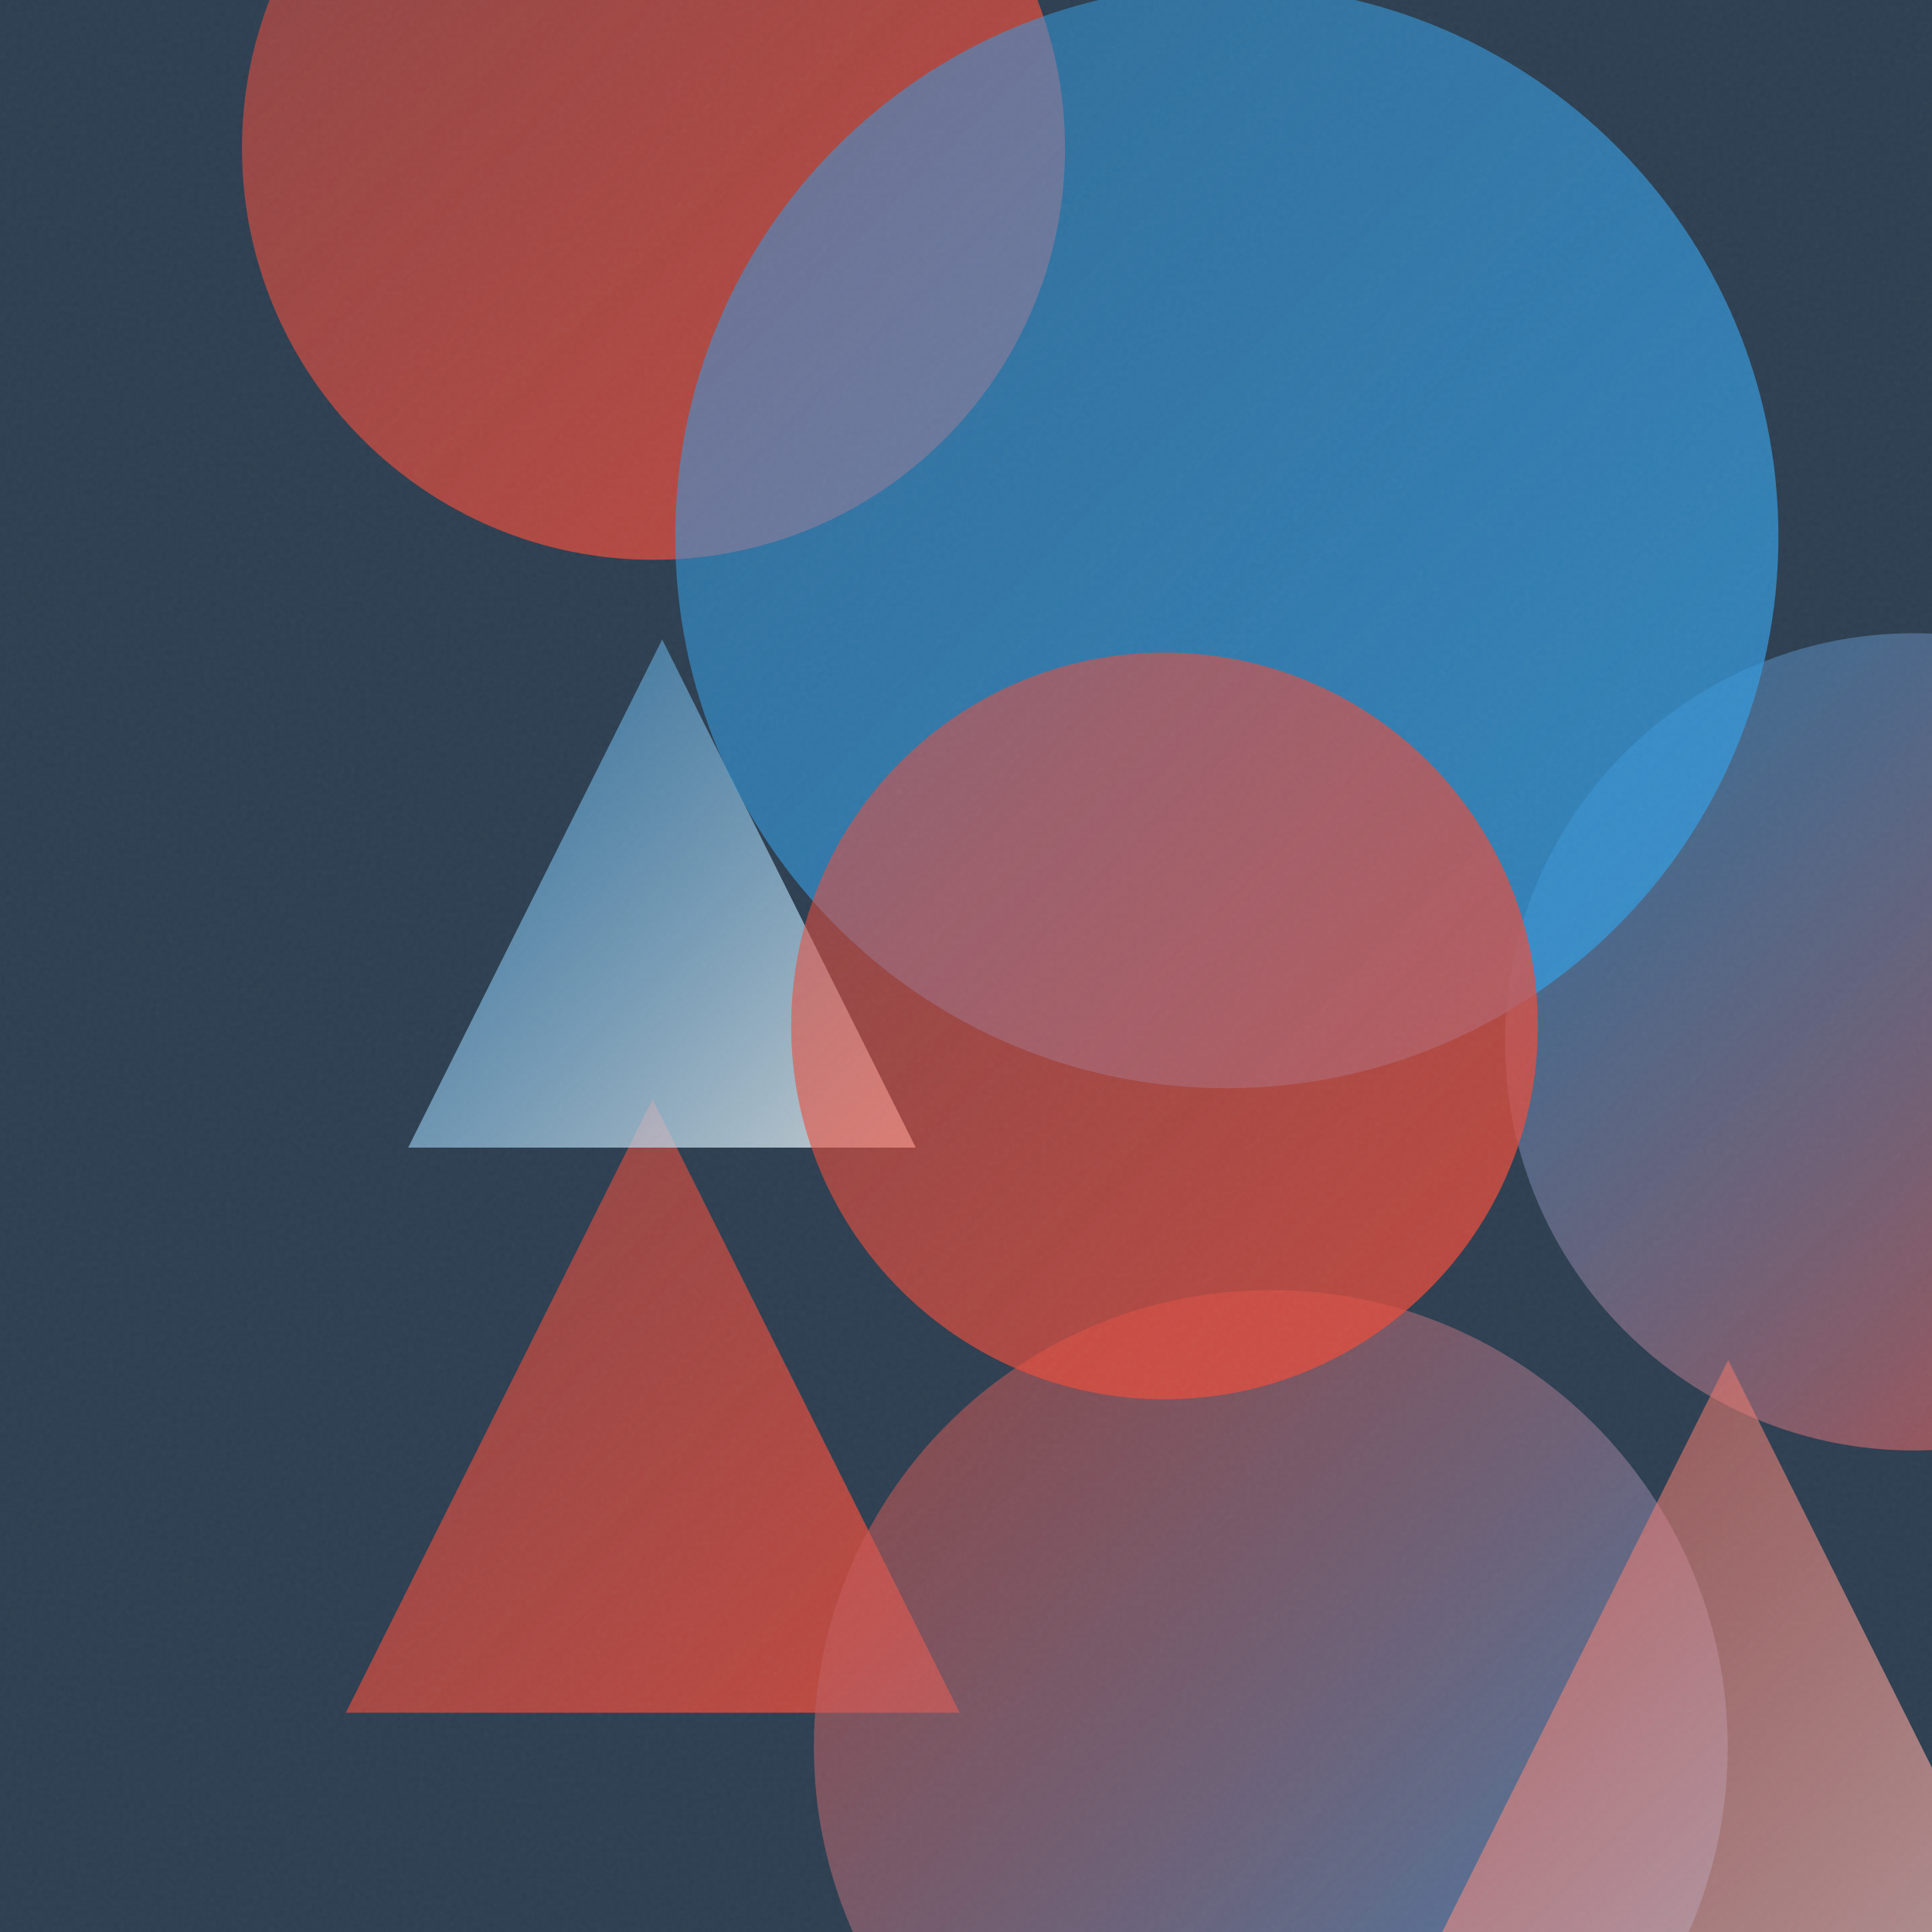
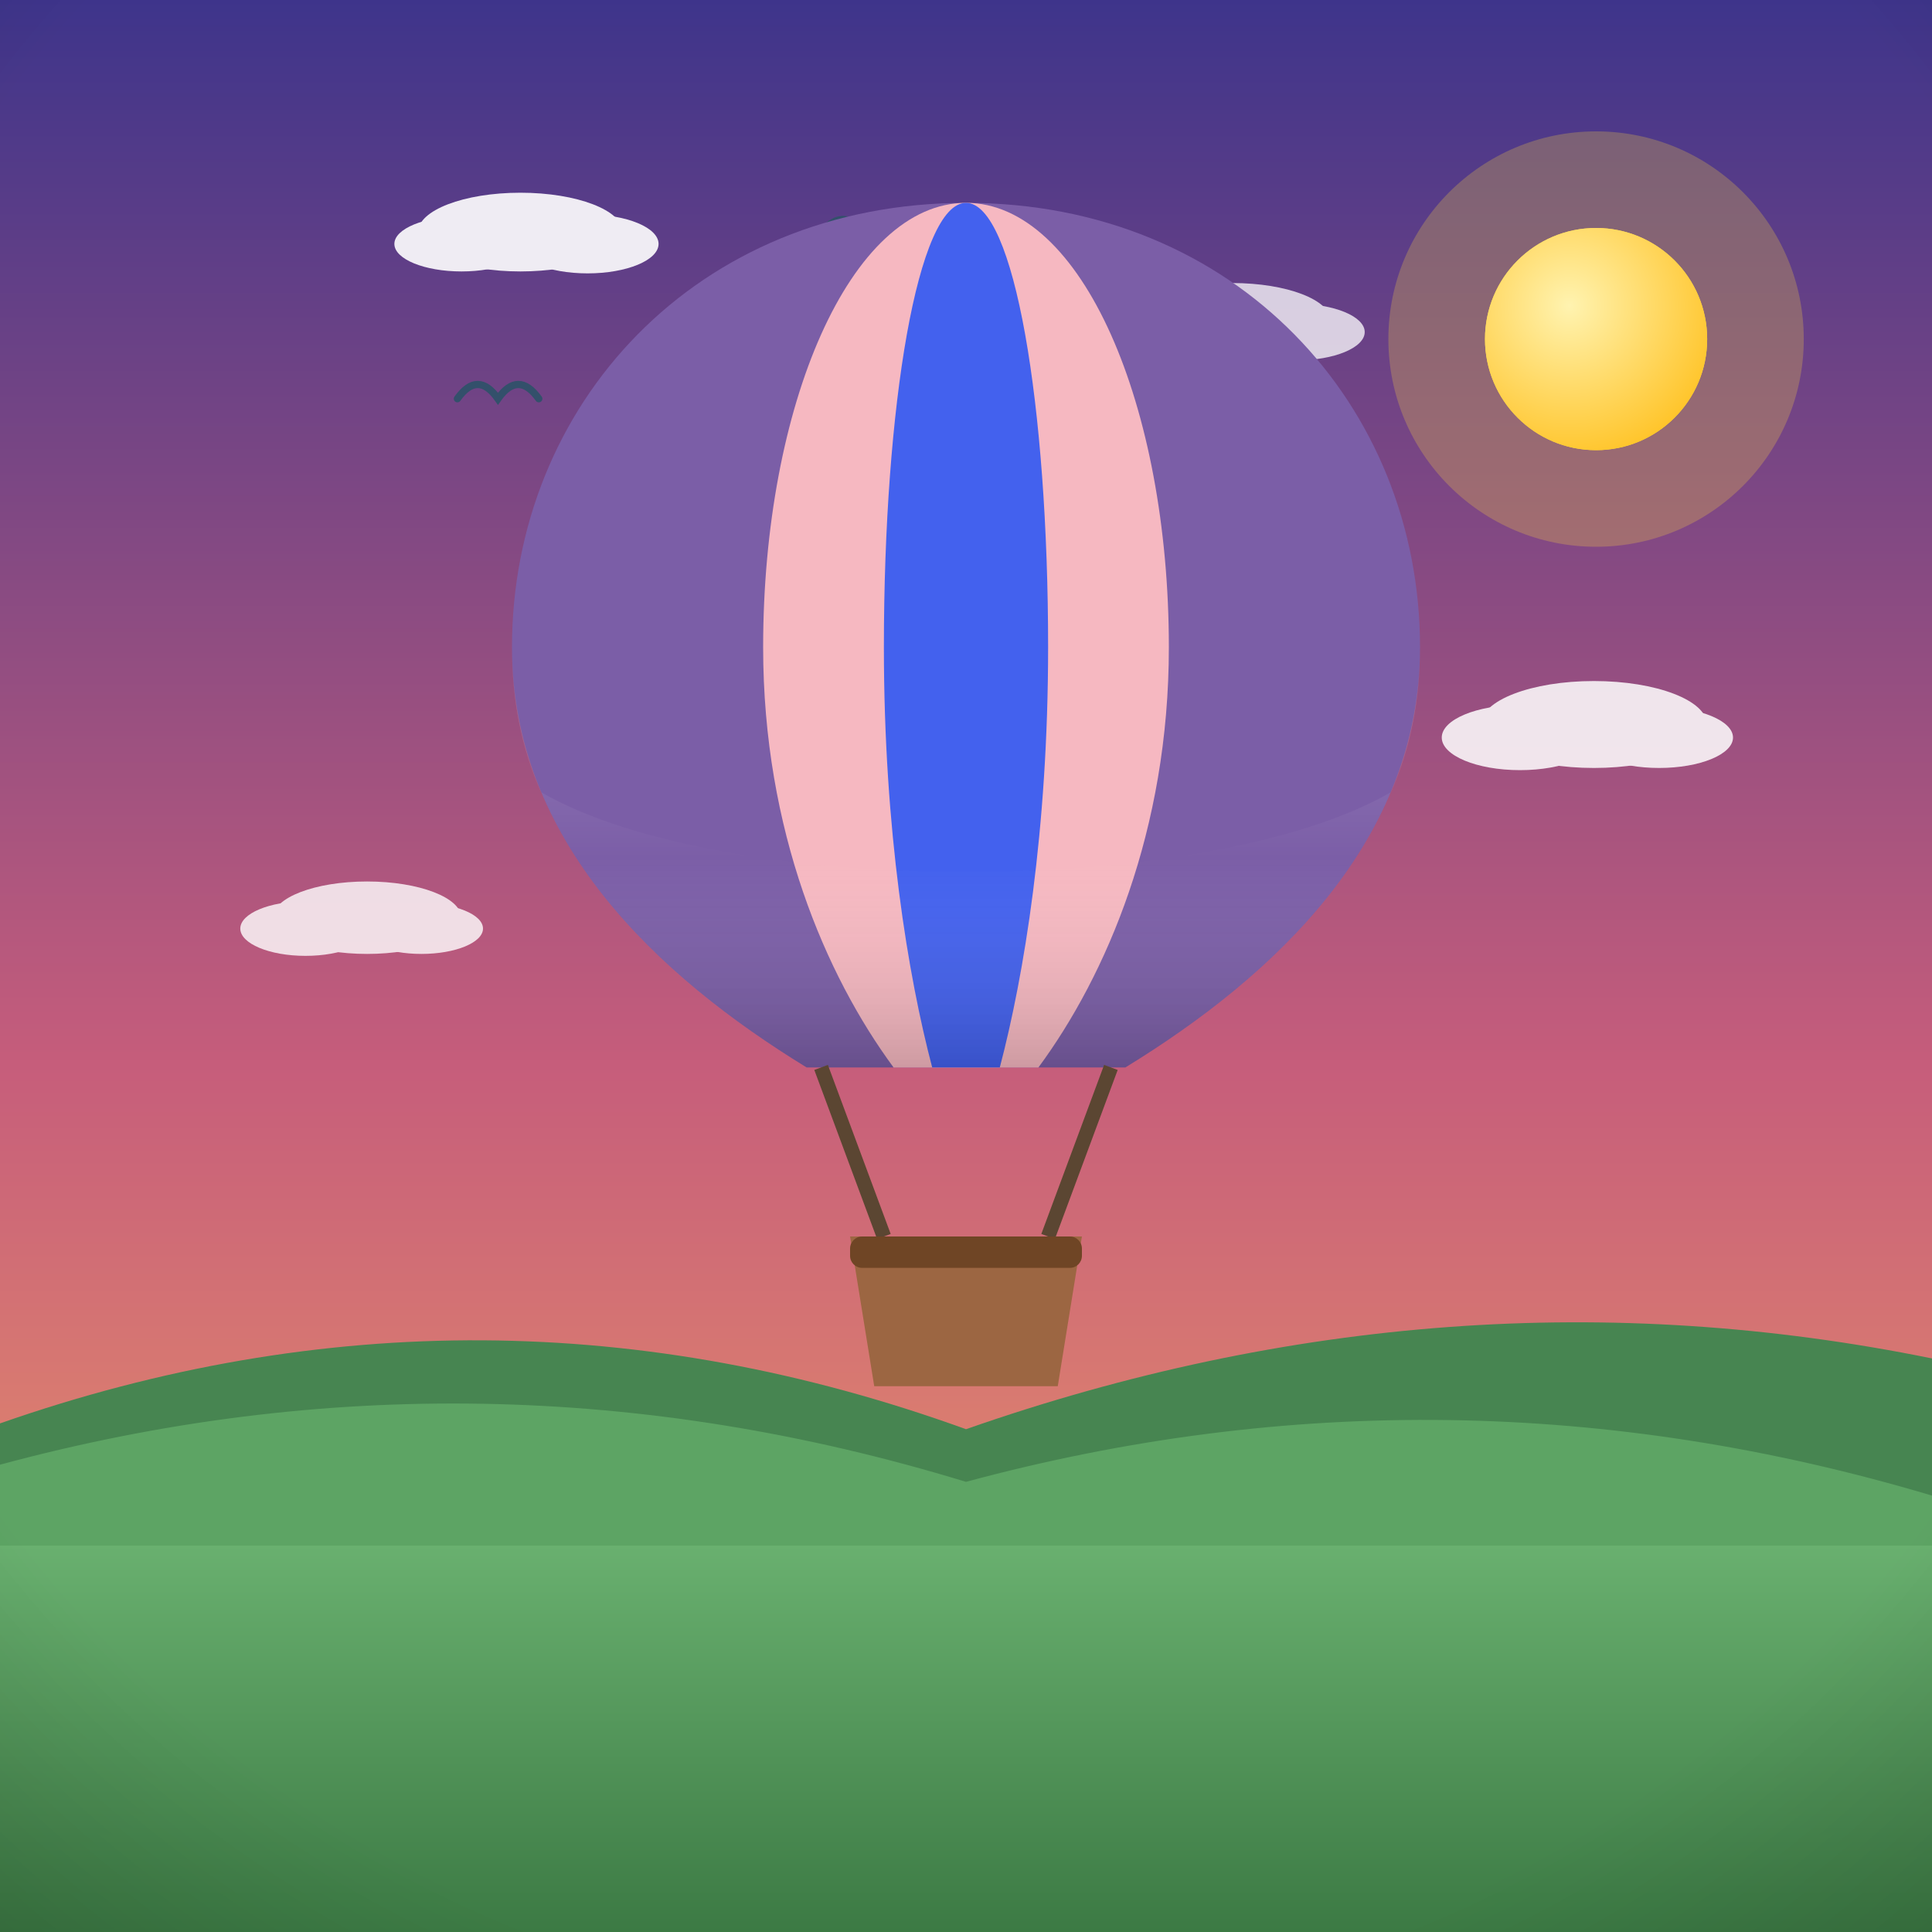
- <svg xmlns="http://www.w3.org/2000/svg" viewBox="0 0 400 400">
+ <svg xmlns="http://www.w3.org/2000/svg" viewBox="0 0 800 800">
  <defs>
-     <linearGradient id="g0" x1="311.5" y1="131.1" x2="480.8" y2="300.3" gradientUnits="userSpaceOnUse">
-       <stop offset="0" stop-color="#3498DB" stop-opacity="0.5" />
-       <stop offset="1" stop-color="#E74C3C" stop-opacity="0.8" />
+     <linearGradient id="sky" x1="0" y1="0" x2="0" y2="1">
+       <stop offset="0" stop-color="#3d348b" />
+       <stop offset="0.55" stop-color="#c65d7b" />
+       <stop offset="1" stop-color="#f6a860" />
    </linearGradient>
-     <linearGradient id="g1" x1="71.6" y1="227.6" x2="198.7" y2="354.6" gradientUnits="userSpaceOnUse">
-       <stop offset="0" stop-color="#E74C3C" stop-opacity="0.5" />
-       <stop offset="1" stop-color="#E74C3C" stop-opacity="0.8" />
+     <radialGradient id="sunG" cx="0.38" cy="0.35" r="0.9">
+       <stop offset="0" stop-color="#fff3b0" />
+       <stop offset="1" stop-color="#ffb703" />
+     </radialGradient>
+     <linearGradient id="ground" x1="0" y1="0" x2="0" y2="1">
+       <stop offset="0" stop-color="#69b06f" />
+       <stop offset="1" stop-color="#3c7a44" />
    </linearGradient>
-     <linearGradient id="g2" x1="84.5" y1="132.4" x2="189.6" y2="237.6" gradientUnits="userSpaceOnUse">
-       <stop offset="0" stop-color="#3498DB" stop-opacity="0.5" />
-       <stop offset="1" stop-color="#ECF0F1" stop-opacity="0.8" />
+     <linearGradient id="sea" x1="0" y1="0" x2="0" y2="1">
+       <stop offset="0" stop-color="#3d9bc4" />
+       <stop offset="1" stop-color="#1668a0" />
    </linearGradient>
-     <linearGradient id="g3" x1="50.1" y1="-54.4" x2="220.4" y2="115.9" gradientUnits="userSpaceOnUse">
-       <stop offset="0" stop-color="#E74C3C" stop-opacity="0.5" />
-       <stop offset="1" stop-color="#E74C3C" stop-opacity="0.8" />
+     <linearGradient id="shade" x1="0" y1="0" x2="0" y2="1">
+       <stop offset="0" stop-color="#ffffff" stop-opacity="0.20" />
+       <stop offset="0.5" stop-color="#ffffff" stop-opacity="0" />
+       <stop offset="1" stop-color="#000000" stop-opacity="0.16" />
    </linearGradient>
-     <linearGradient id="g4" x1="168.6" y1="267.1" x2="357.7" y2="456.2" gradientUnits="userSpaceOnUse">
-       <stop offset="0" stop-color="#E74C3C" stop-opacity="0.5" />
-       <stop offset="1" stop-color="#3498DB" stop-opacity="0.8" />
-     </linearGradient>
-     <linearGradient id="g5" x1="139.7" y1="-3.1" x2="368.2" y2="225.3" gradientUnits="userSpaceOnUse">
-       <stop offset="0" stop-color="#3498DB" stop-opacity="0.5" />
-       <stop offset="1" stop-color="#3498DB" stop-opacity="0.8" />
-     </linearGradient>
-     <linearGradient id="g6" x1="163.7" y1="135.1" x2="318.4" y2="289.8" gradientUnits="userSpaceOnUse">
-       <stop offset="0" stop-color="#E74C3C" stop-opacity="0.5" />
-       <stop offset="1" stop-color="#E74C3C" stop-opacity="0.8" />
-     </linearGradient>
-     <linearGradient id="g7" x1="240.5" y1="281.6" x2="475.1" y2="516.2" gradientUnits="userSpaceOnUse">
-       <stop offset="0" stop-color="#E74C3C" stop-opacity="0.5" />
-       <stop offset="1" stop-color="#ECF0F1" stop-opacity="0.8" />
-     </linearGradient>
-     <filter id="n">
-       <feTurbulence type="fractalNoise" baseFrequency="0.9" numOctaves="2" stitchTiles="stitch" />
-       <feColorMatrix type="saturate" values="0" />
-     </filter>
+     <radialGradient id="vig" cx="0.5" cy="0.42" r="0.85">
+       <stop offset="0.72" stop-color="#000000" stop-opacity="0" />
+       <stop offset="1" stop-color="#000000" stop-opacity="0.20" />
+     </radialGradient>
  </defs>
-   <rect width="400" height="400" fill="#2C3E50" />
-   <circle cx="396.2" cy="215.7" r="84.6" fill="url(#g0)" />
-   <path d="M 135.1 227.6 L 198.7 354.6 L 71.6 354.6 Z" fill="url(#g1)" />
-   <path d="M 137.1 132.4 L 189.6 237.6 L 84.5 237.6 Z" fill="url(#g2)" />
-   <circle cx="135.3" cy="30.7" r="85.2" fill="url(#g3)" />
-   <circle cx="263.1" cy="361.7" r="94.6" fill="url(#g4)" />
-   <circle cx="254.0" cy="111.1" r="114.2" fill="url(#g5)" />
-   <circle cx="241.1" cy="212.4" r="77.3" fill="url(#g6)" />
-   <path d="M 357.8 281.6 L 475.1 516.2 L 240.5 516.2 Z" fill="url(#g7)" />
-   <rect width="400" height="400" filter="url(#n)" opacity="0.05" />
+   <rect width="800" height="800" fill="url(#sky)" />
+   <circle cx="660.9" cy="140.4" r="86" fill="#ffd93d" opacity="0.25" />
+   <circle cx="660.9" cy="140.4" r="46" fill="#ffd93d" />
+   <circle cx="660.9" cy="140.4" r="46" fill="url(#sunG)" />
+   <g fill="#ffffff" opacity="0.9">
+     <ellipse cx="215.5" cy="96.1" rx="42.4" ry="16.3" />
+     <ellipse cx="191.1" cy="101" rx="27.8" ry="11.4" />
+     <ellipse cx="243.3" cy="101" rx="29.4" ry="12.2" />
+   </g>
+   <g fill="#ffffff" opacity="0.75">
+     <ellipse cx="510.3" cy="132.8" rx="40.7" ry="15.6" />
+     <ellipse cx="486.8" cy="137.5" rx="26.6" ry="11" />
+     <ellipse cx="536.9" cy="137.5" rx="28.2" ry="11.7" />
+   </g>
+   <path d="M0 684 L0 589.4 Q 200 519.4 400 591.8 Q 600 521.8 800 562.5 L800 684 Z" fill="#478551" />
+   <path d="M0 730 L0 606.5 Q 200 552.5 400 613.6 Q 600 559.6 800 619.3 L800 730 Z" fill="#5da464" />
+   <rect y="640" width="800" height="160" fill="url(#ground)" />
+   <path d="M 414.5 252.3 Q 424.8 237.9 435.1 252.3 Q 445.4 237.9 455.7 252.3" fill="none" stroke="#33506b" stroke-width="3" stroke-linecap="round" />
+   <path d="M 339 97.9 Q 349 83.9 359 97.9 Q 368.9 83.9 378.9 97.9" fill="none" stroke="#33506b" stroke-width="3" stroke-linecap="round" />
+   <path d="M 189.4 165.1 Q 197.8 153.3 206.2 165.1 Q 214.6 153.3 223.1 165.1" fill="none" stroke="#33506b" stroke-width="3" stroke-linecap="round" />
+   <g transform="translate(400 0) scale(-1 1) translate(-400 0)">
+     <path d="M400 84 C 512 84 588 168 588 268 C 588 348 528 404 466 442 L 334 442 C 272 404 212 348 212 268 C 212 168 288 84 400 84 Z" fill="#7b5ea7" />
+     <path d="M400 84 C 448 84 484 168 484 268 C 484 344 458 404 430 442 L 370 442 C 342 404 316 344 316 268 C 316 168 352 84 400 84 Z" fill="#f6b8c1" />
+     <path d="M400 84 C 420 84 434 168 434 268 C 434 344 424 404 414 442 L 386 442 C 376 404 366 344 366 268 C 366 168 380 84 400 84 Z" fill="#4361ee" />
+     <path d="M212 268 C 212 348 272 404 334 442 L 466 442 C 528 404 588 348 588 268 C 588 290 584 310 576 328 C 500 372 300 372 224 328 C 216 310 212 290 212 268 Z" fill="url(#shade)" />
+     <path d="M340 442 L 366 512 M460 442 L 434 512" stroke="#5b4632" stroke-width="6" />
+     <path d="M352 512 L 448 512 L 438 574 L 362 574 Z" fill="#9c6642" />
+     <rect x="352" y="512" width="96" height="13" rx="5" fill="#6f4525" />
+     <g fill="#ffffff" opacity="0.85">
+       <ellipse cx="140" cy="300" rx="46.8" ry="18" />
+       <ellipse cx="113" cy="305.4" rx="30.6" ry="12.6" />
+       <ellipse cx="170.6" cy="305.4" rx="32.4" ry="13.5" />
+     </g>
+     <g fill="#ffffff" opacity="0.8">
+       <ellipse cx="648" cy="380" rx="39" ry="15" />
+       <ellipse cx="625.5" cy="384.5" rx="25.5" ry="10.5" />
+       <ellipse cx="673.5" cy="384.5" rx="27" ry="11.3" />
+     </g>
+   </g>
+   <rect width="800" height="800" fill="url(#vig)" />
</svg>
